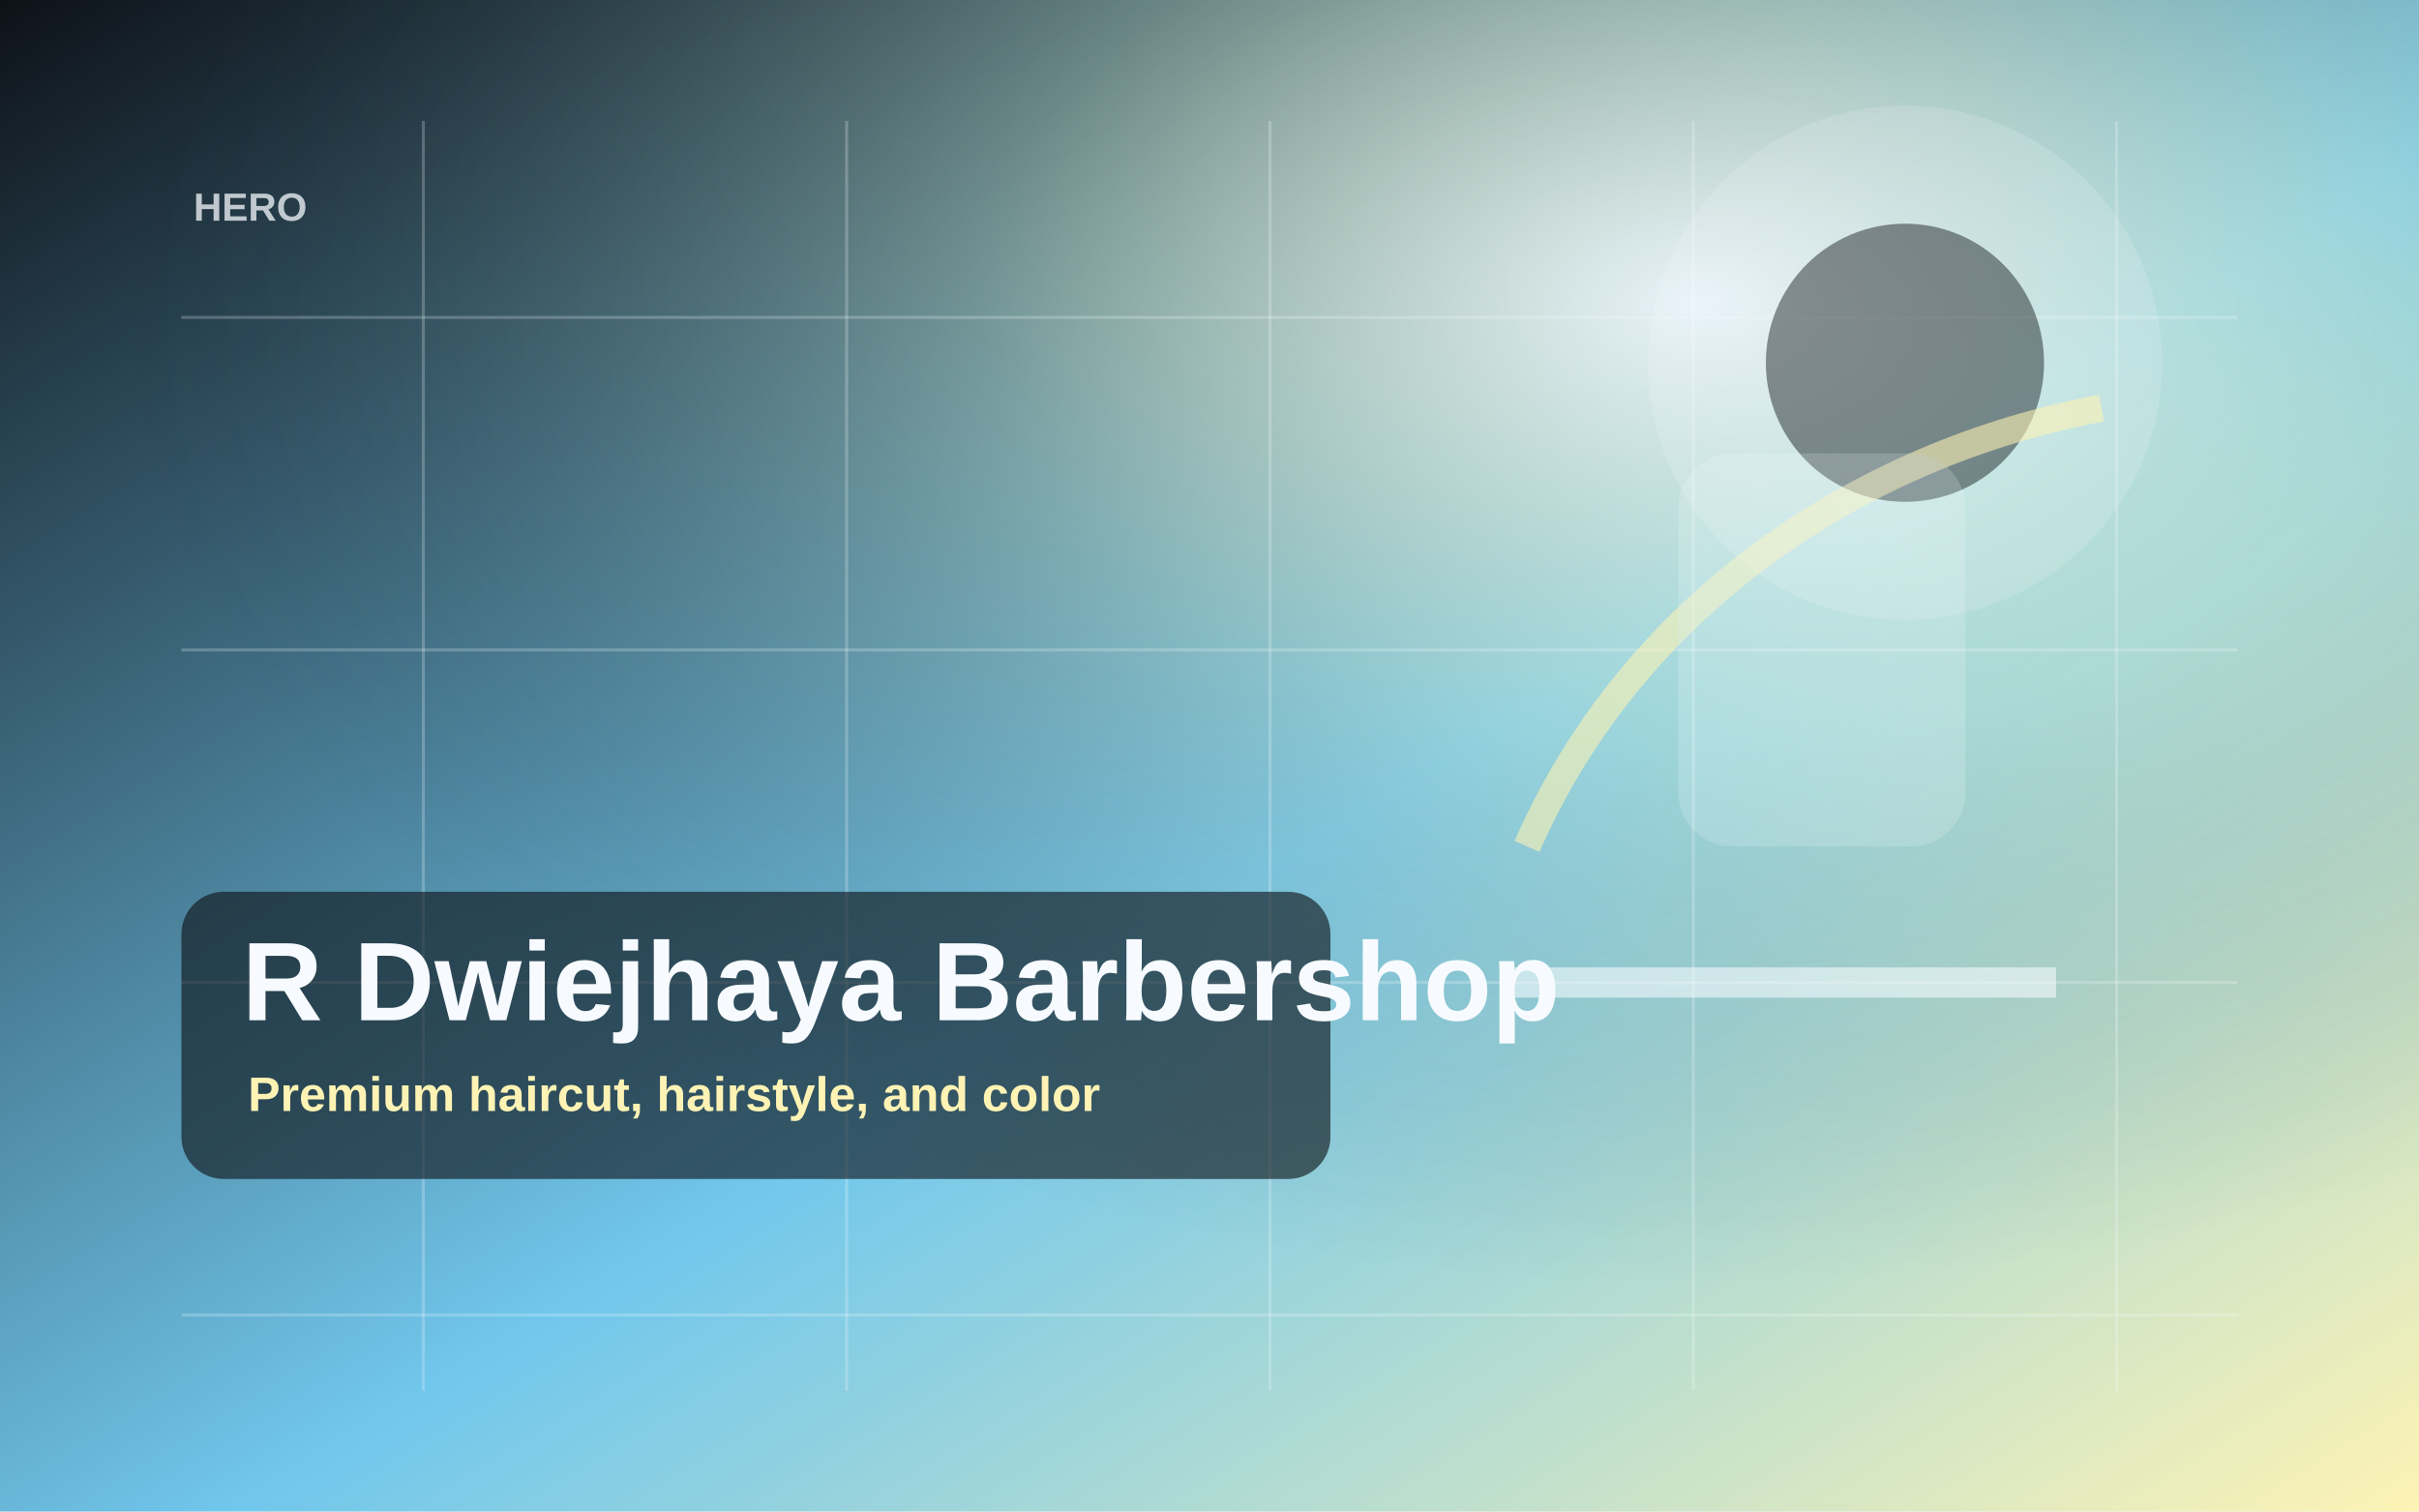
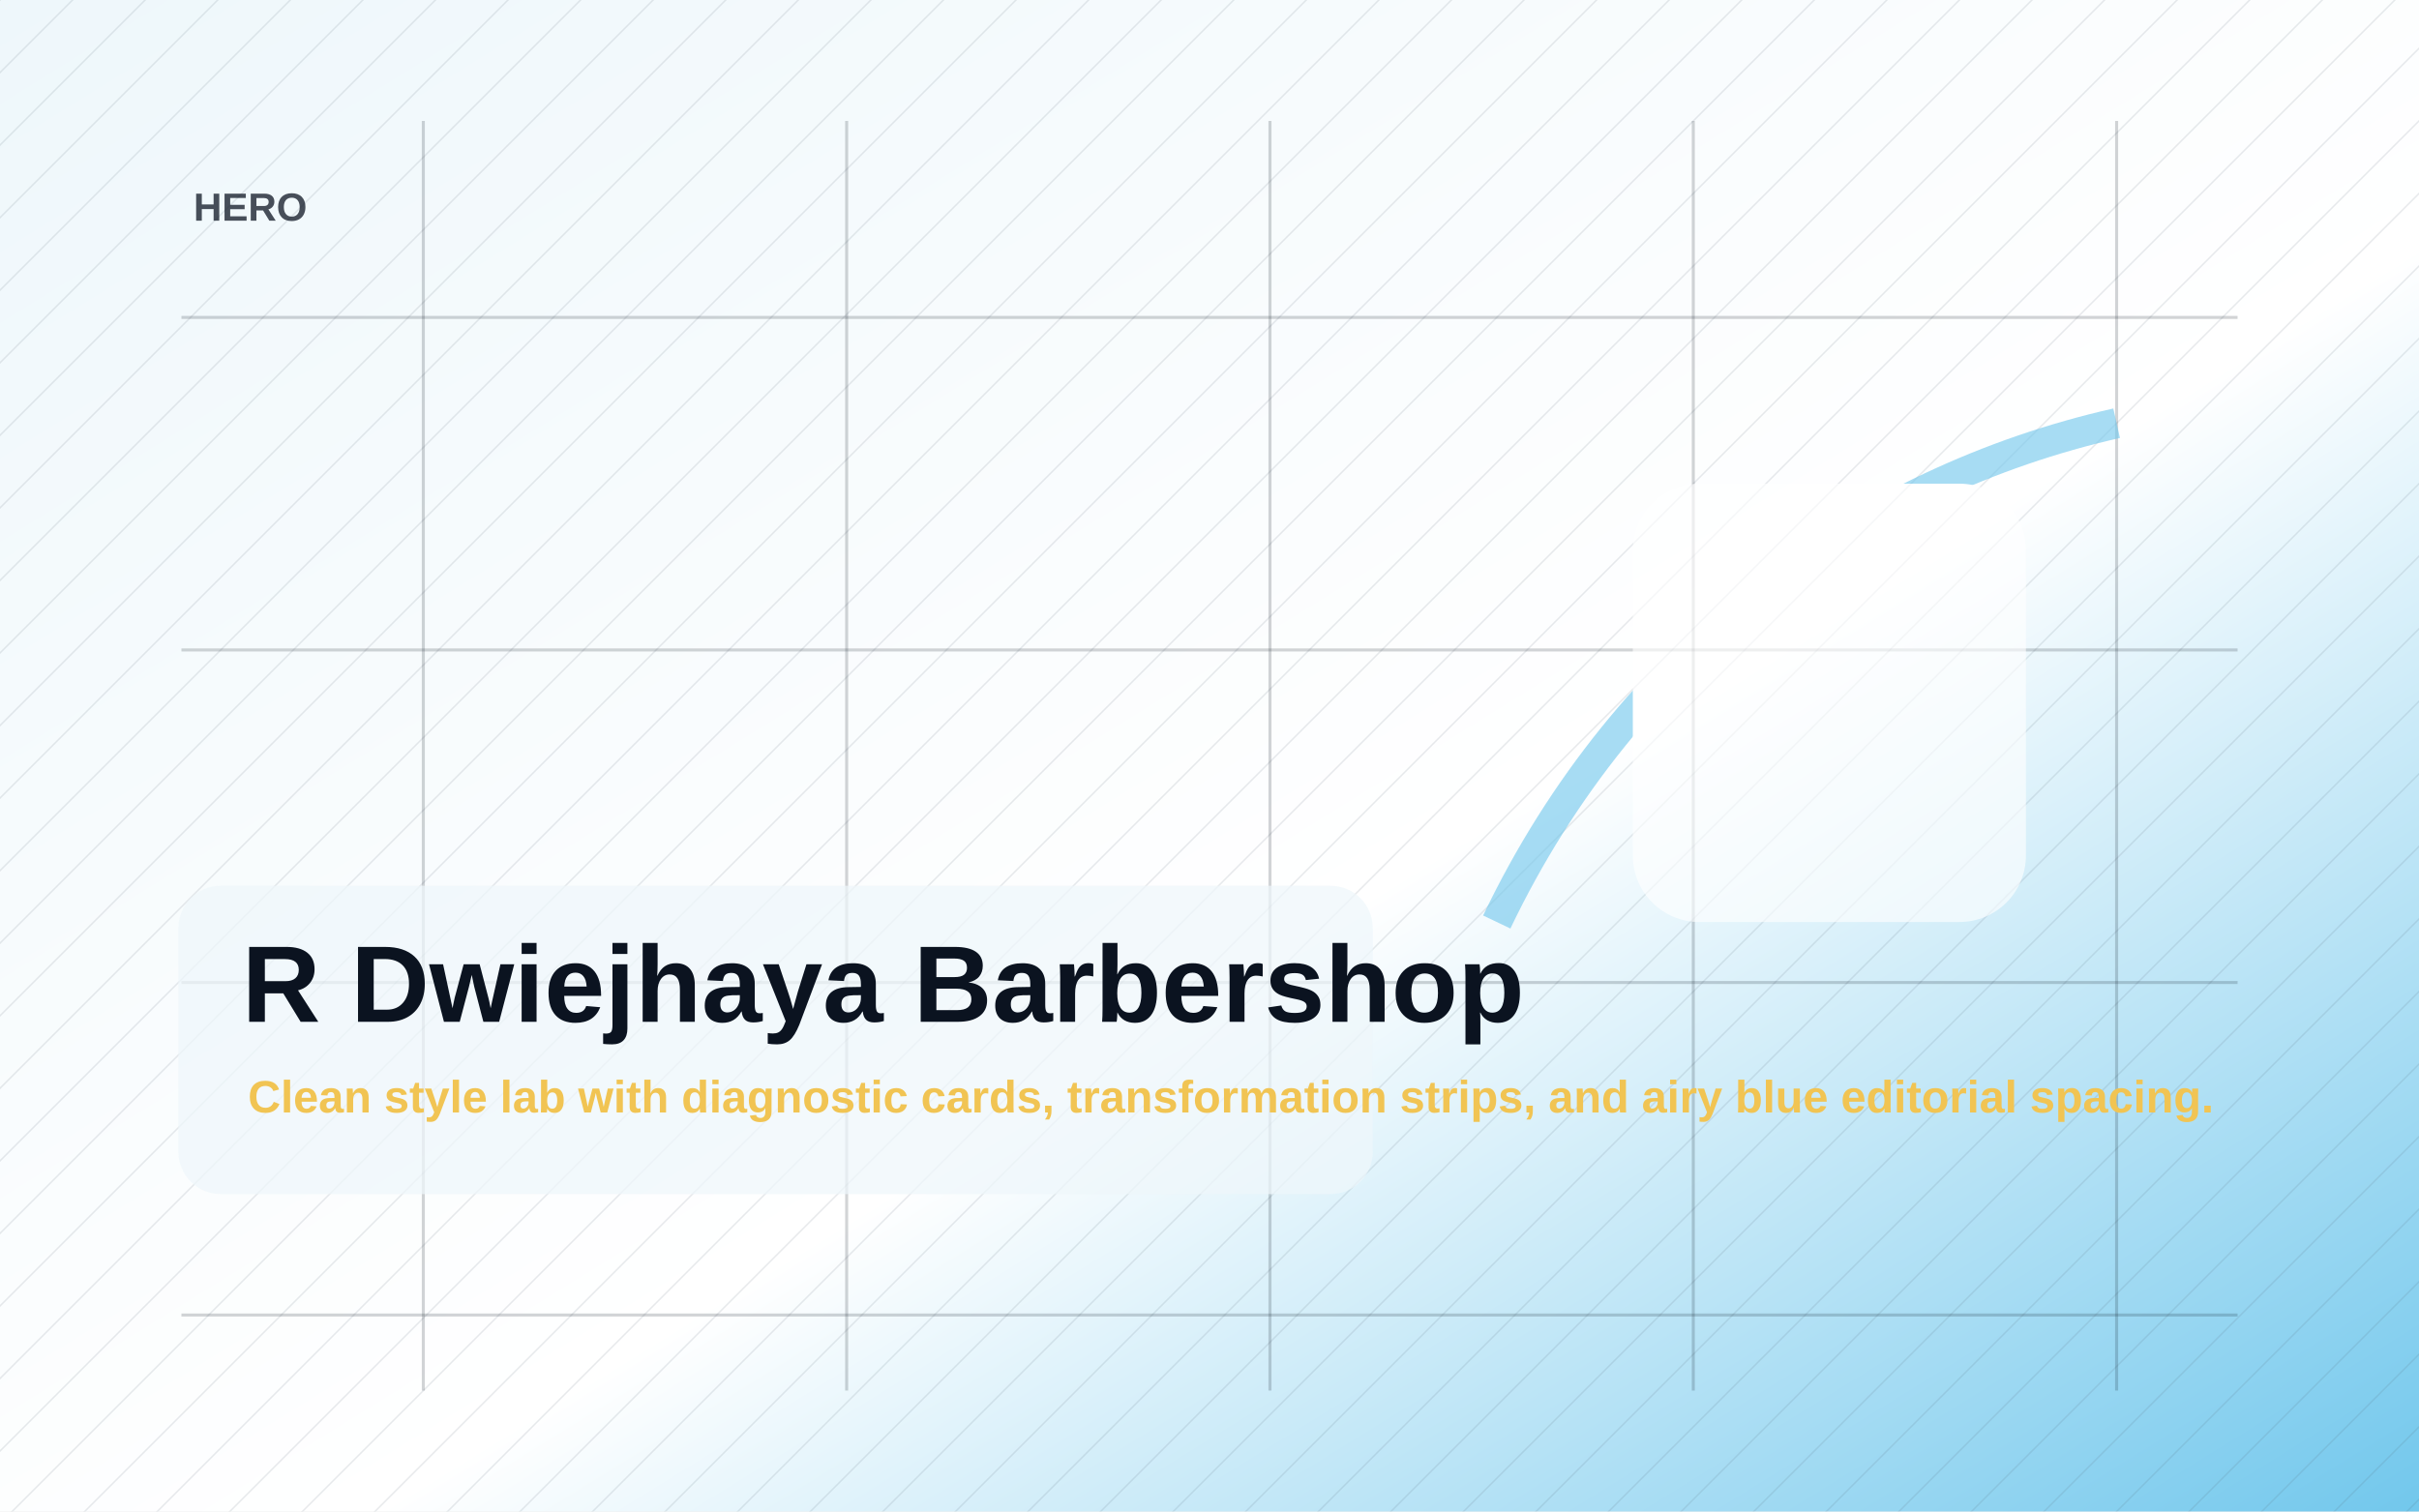
<svg xmlns="http://www.w3.org/2000/svg" width="1600" height="1000" viewBox="0 0 1600 1000" role="img" aria-label="R Dwiejhaya Barbershop">
  <defs>
    <linearGradient id="bg" x1="0" x2="1" y1="0" y2="1">
-       <stop offset="0" stop-color="#0d1117" />
-       <stop offset="0.55" stop-color="#71c7ec" />
-       <stop offset="1" stop-color="#fef3b4" />
+       <stop offset="0" stop-color="#eef7fb" />
+       <stop offset=".58" stop-color="#ffffff" />
+       <stop offset="1" stop-color="#71c7ec" />
    </linearGradient>
-     <radialGradient id="glow" cx="70%" cy="20%" r="65%">
-       <stop offset="0" stop-color="#f7fbff" stop-opacity=".9" />
-       <stop offset=".45" stop-color="#fef3b4" stop-opacity=".25" />
-       <stop offset="1" stop-color="#0d1117" stop-opacity="0" />
-     </radialGradient>
+     <pattern id="grain" width="48" height="48" patternUnits="userSpaceOnUse">
+       <path d="M0 48L48 0M-12 12L12-12M36 60L60 36" stroke="#526071" stroke-opacity=".13" />
+     </pattern>
  </defs>
  <rect width="1600" height="1000" fill="url(#bg)" />
-   <rect width="1600" height="1000" fill="url(#glow)" />
-   <g fill="none" stroke="#f7fbff" stroke-opacity=".24" stroke-width="2">
-     <path d="M120 210 H1480 M120 430 H1480 M120 650 H1480 M120 870 H1480" />
-     <path d="M280 80 V920 M560 80 V920 M840 80 V920 M1120 80 V920 M1400 80 V920" />
+   <rect width="1600" height="1000" fill="url(#grain)" />
+   <g fill="none" stroke="#0b1320" stroke-opacity=".18" stroke-width="2">
+     <path d="M120 210H1480M120 430H1480M120 650H1480M120 870H1480" />
+     <path d="M280 80V920M560 80V920M840 80V920M1120 80V920M1400 80V920" />
  </g>
-   <circle cx="1260" cy="240" r="170" fill="#f7fbff" opacity=".16" />
-   <circle cx="1260" cy="240" r="92" fill="#0d1117" opacity=".45" />
-   <g opacity=".58">
-     <path d="M1010 560c70-160 220-260 380-290" fill="none" stroke="#fef3b4" stroke-width="18" />
-     <path d="M1000 650h360" stroke="#f7fbff" stroke-width="20" />
-     <rect x="1110" y="300" width="190" height="260" rx="36" fill="#f7fbff" opacity=".3" />
+   <g opacity=".62">
+     <path d="M990 610c86-180 242-292 410-330" fill="none" stroke="#71c7ec" stroke-width="20" />
+     <rect x="1080" y="320" width="260" height="290" rx="44" fill="#ffffff" />
  </g>
-   <rect x="120" y="590" width="760" height="190" rx="28" fill="#0d1117" opacity=".62" />
-   <text x="160" y="675" font-family="Arial, Helvetica, sans-serif" font-size="74" font-weight="900" fill="#f7fbff">R Dwiejhaya Barbershop</text>
-   <text x="164" y="735" font-family="Arial, Helvetica, sans-serif" font-size="32" font-weight="700" fill="#fef3b4">Premium haircut, hairstyle, and color</text>
-   <text x="128" y="146" font-family="Arial, Helvetica, sans-serif" font-size="26" font-weight="800" fill="#f7fbff" opacity=".74">HERO</text>
+   <rect x="118" y="586" width="790" height="204" rx="28" fill="#eef7fb" opacity=".72" />
+   <text x="160" y="676" font-family="Arial, Helvetica, sans-serif" font-size="72" font-weight="900" fill="#0b1320">R Dwiejhaya Barbershop</text>
+   <text x="164" y="736" font-family="Arial, Helvetica, sans-serif" font-size="30" font-weight="700" fill="#f1c453">Clean style lab with diagnostic cards, transformation strips, and airy blue editorial spacing.</text>
+   <text x="128" y="146" font-family="Arial, Helvetica, sans-serif" font-size="26" font-weight="800" fill="#0b1320" opacity=".74">HERO</text>
</svg>
